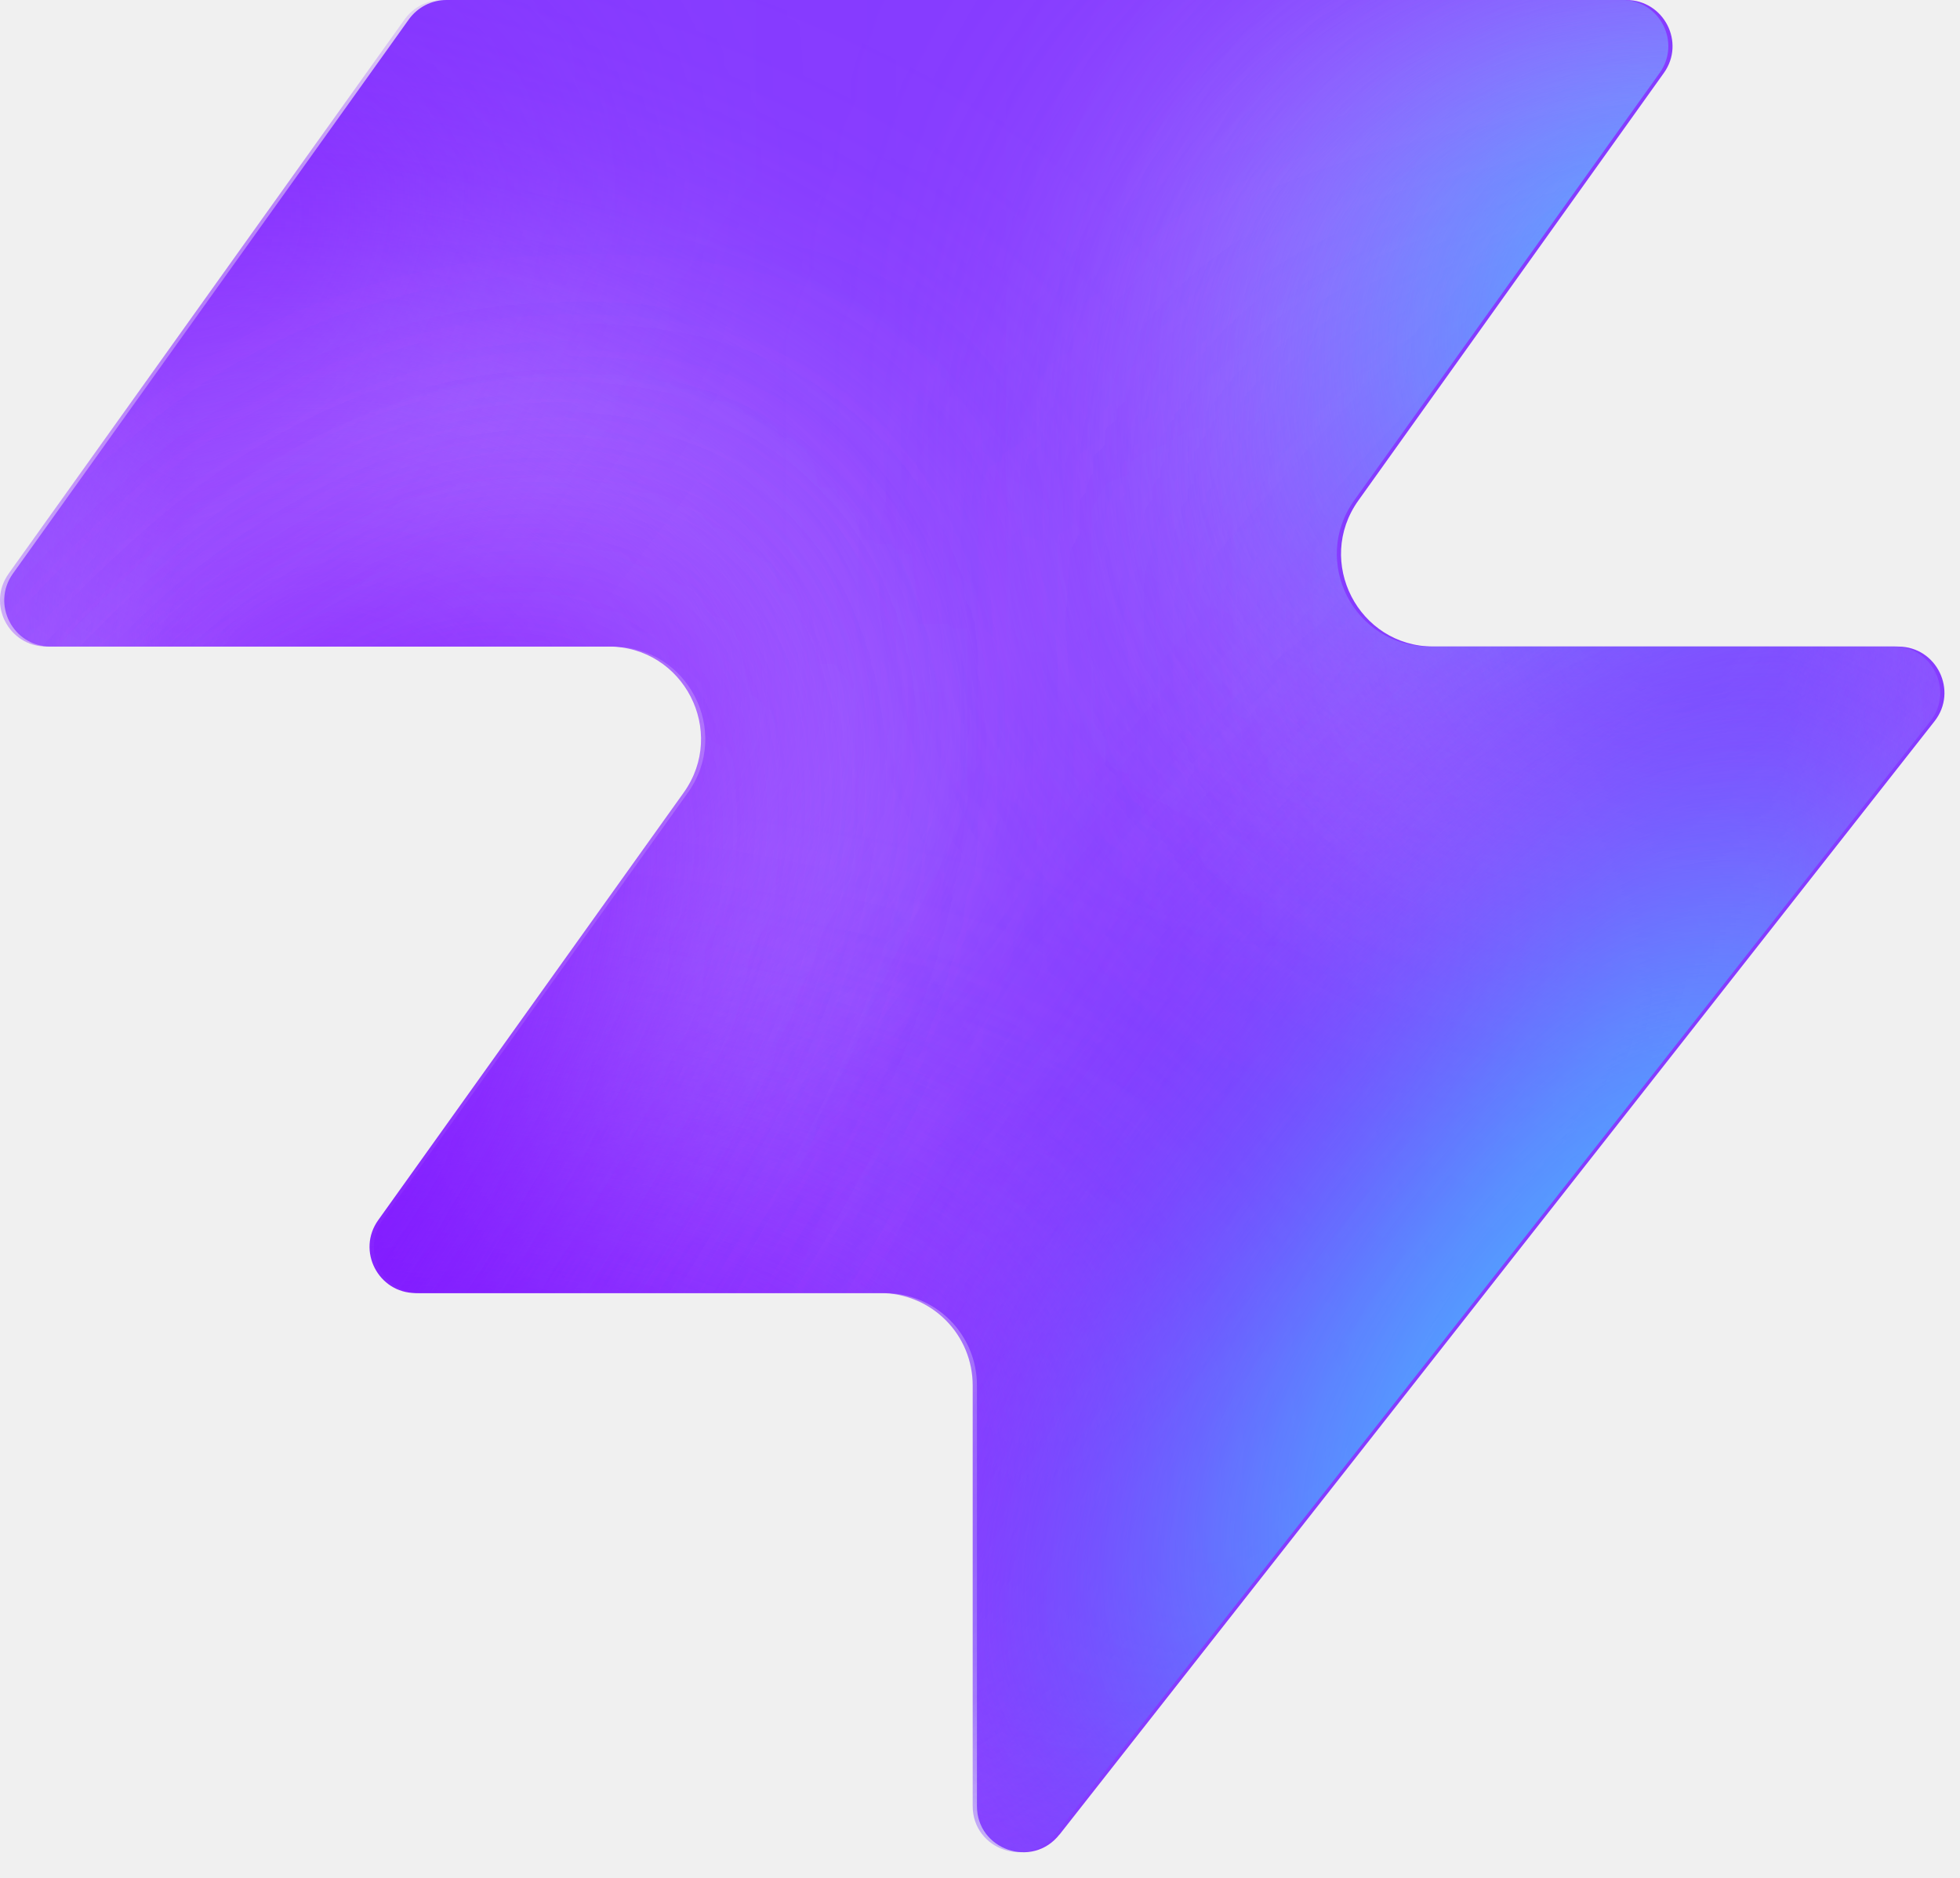
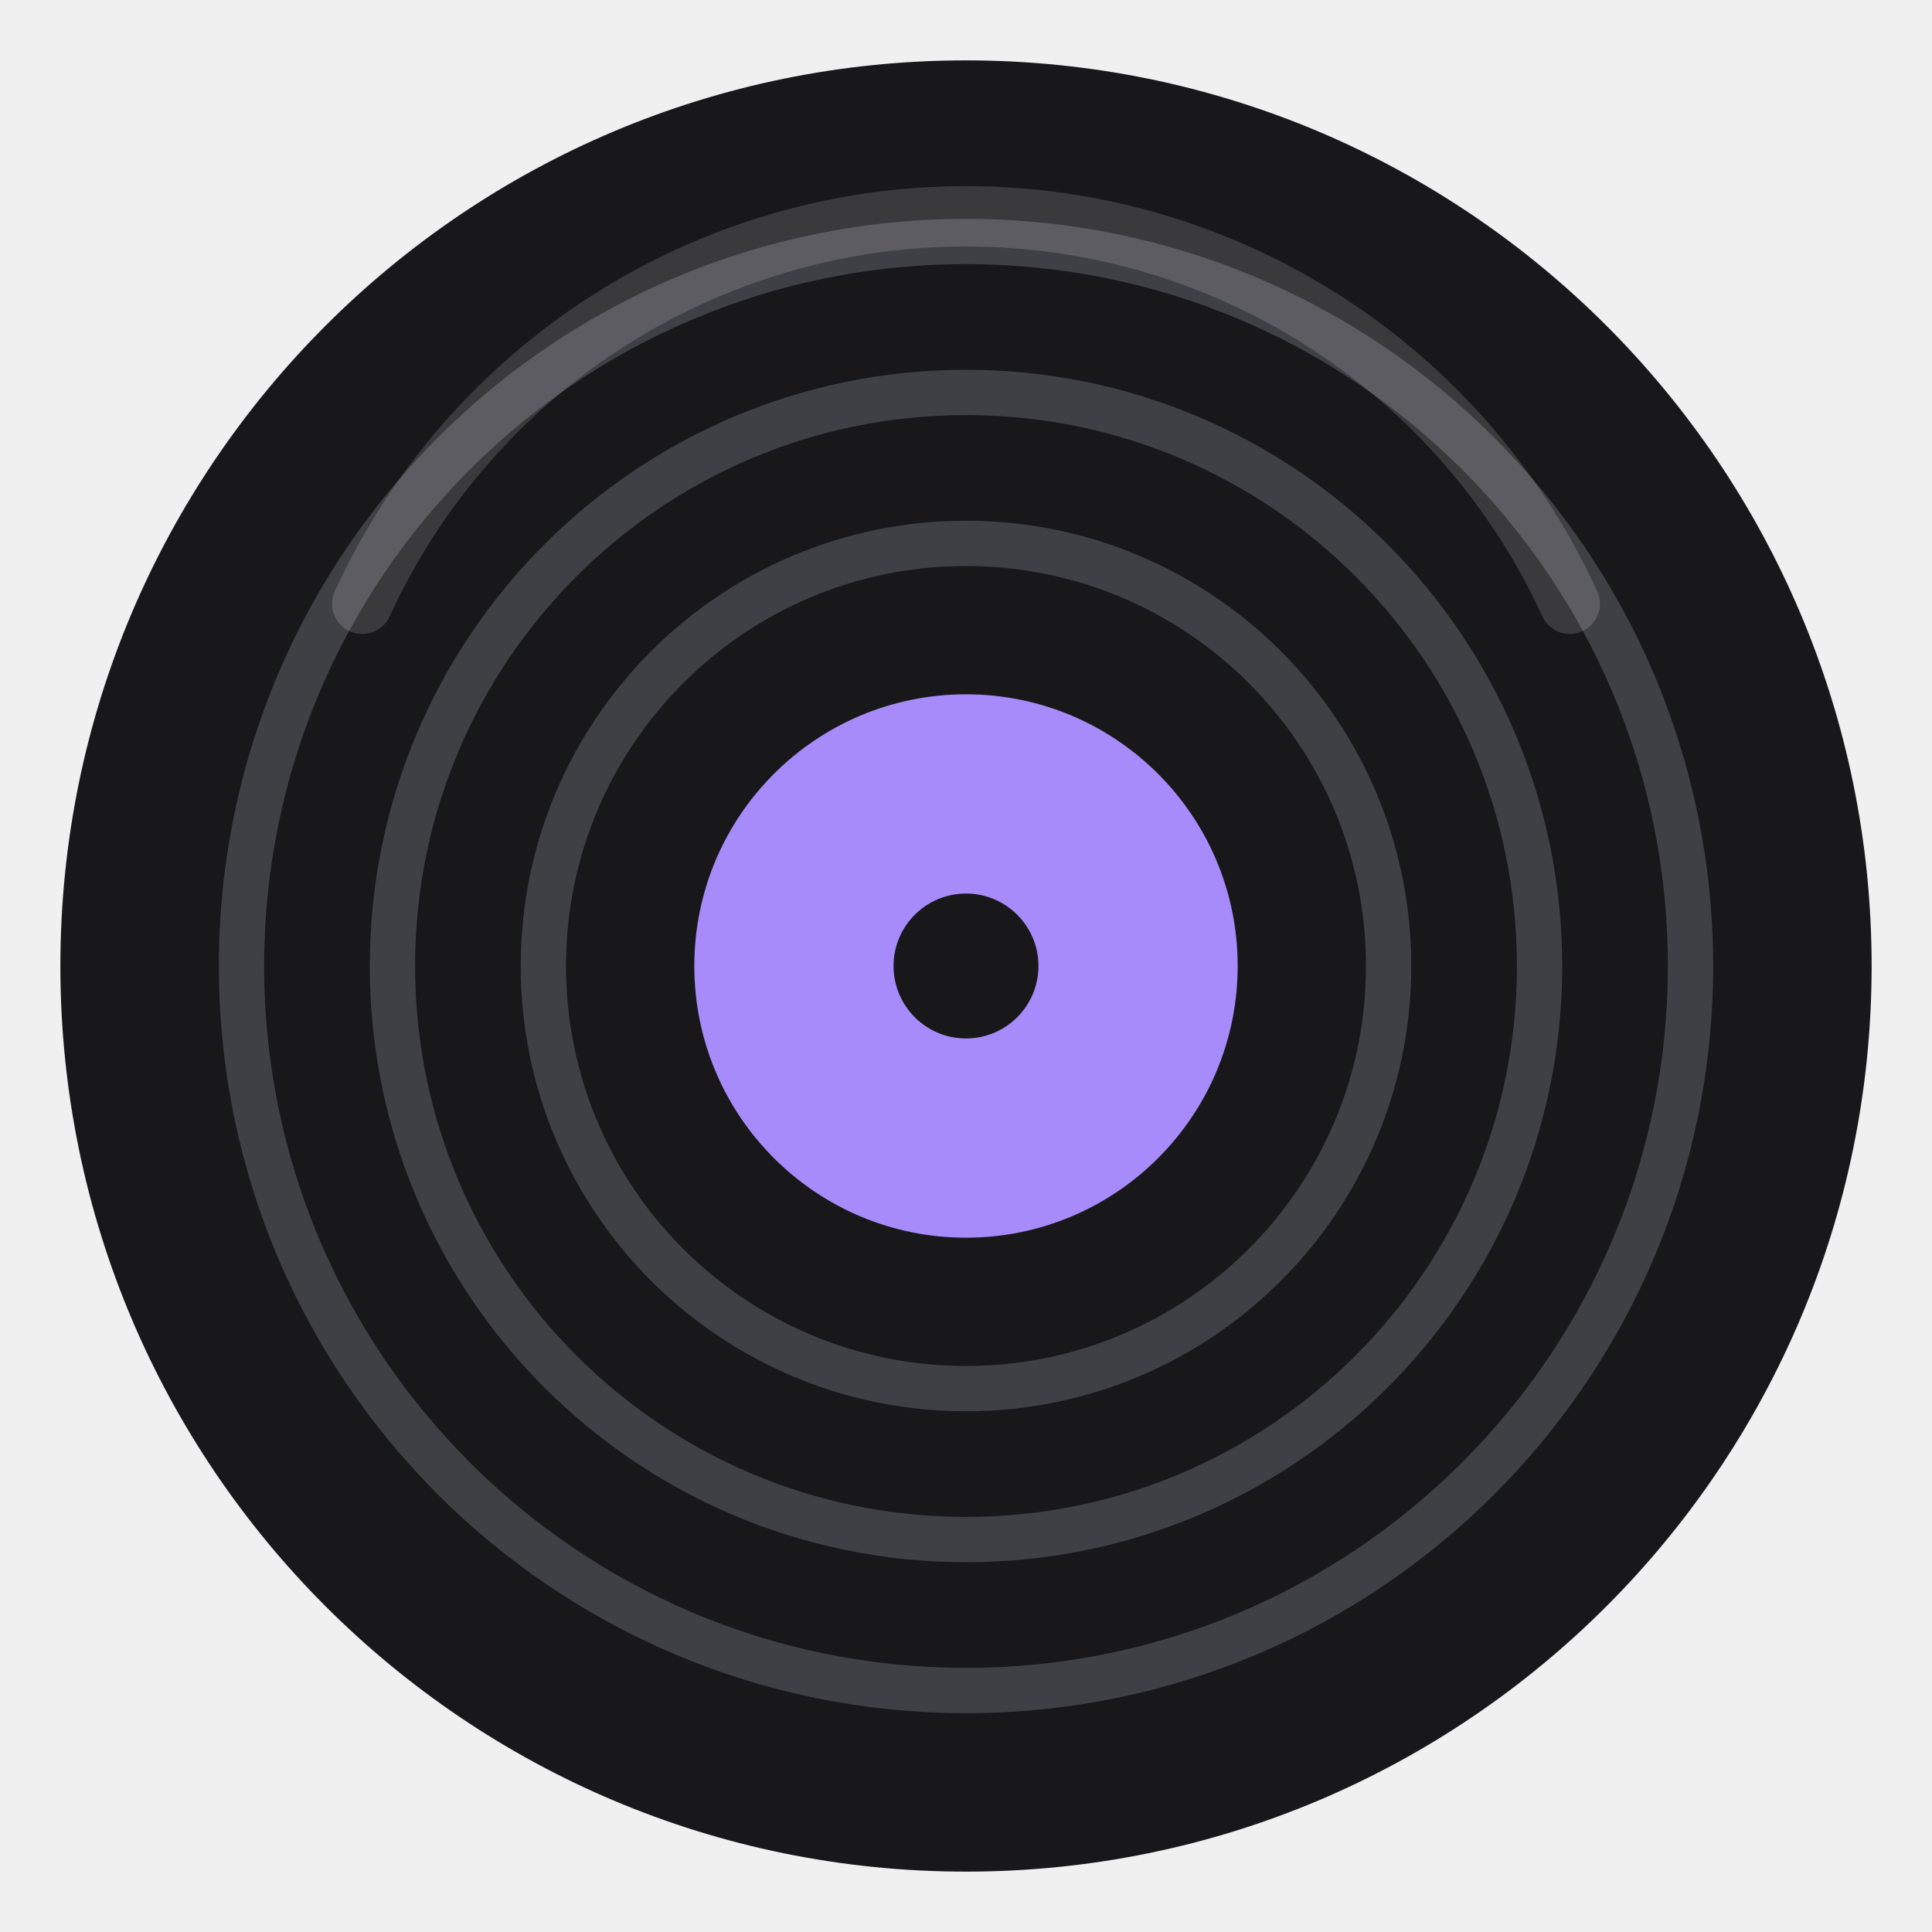
- <svg xmlns="http://www.w3.org/2000/svg" width="48" height="46" fill="none" viewBox="0 0 48 46">
-   <path fill="#863bff" d="M25.946 44.938c-.664.845-2.021.375-2.021-.698V33.937a2.26 2.26 0 0 0-2.262-2.262H10.287c-.92 0-1.456-1.04-.92-1.788l7.48-10.471c1.07-1.497 0-3.578-1.842-3.578H1.237c-.92 0-1.456-1.04-.92-1.788L10.013.474c.214-.297.556-.474.92-.474h28.894c.92 0 1.456 1.04.92 1.788l-7.48 10.471c-1.07 1.498 0 3.579 1.842 3.579h11.377c.943 0 1.473 1.088.89 1.83L25.947 44.94z" style="fill:#863bff;fill:color(display-p3 .525 .23 1);fill-opacity:1" />
-   <mask id="a" width="48" height="46" x="0" y="0" maskUnits="userSpaceOnUse" style="mask-type:alpha">
-     <path fill="#000" d="M25.842 44.938c-.664.844-2.021.375-2.021-.698V33.937a2.26 2.26 0 0 0-2.262-2.262H10.183c-.92 0-1.456-1.04-.92-1.788l7.48-10.471c1.07-1.498 0-3.579-1.842-3.579H1.133c-.92 0-1.456-1.04-.92-1.787L9.91.473c.214-.297.556-.474.92-.474h28.894c.92 0 1.456 1.04.92 1.788l-7.48 10.471c-1.07 1.498 0 3.578 1.842 3.578h11.377c.943 0 1.473 1.088.89 1.832L25.843 44.94z" style="fill:#000;fill-opacity:1" />
-   </mask>
-   <g mask="url(#a)">
-     <g filter="url(#b)">
-       <ellipse cx="5.508" cy="14.704" fill="#ede6ff" rx="5.508" ry="14.704" style="fill:#ede6ff;fill:color(display-p3 .927 .903 1);fill-opacity:1" transform="matrix(.00324 1 1 -.00324 -4.47 31.516)" />
-     </g>
-     <g filter="url(#c)">
-       <ellipse cx="10.399" cy="29.851" fill="#ede6ff" rx="10.399" ry="29.851" style="fill:#ede6ff;fill:color(display-p3 .927 .903 1);fill-opacity:1" transform="matrix(.00324 1 1 -.00324 -39.328 7.883)" />
-     </g>
-     <g filter="url(#d)">
-       <ellipse cx="5.508" cy="30.487" fill="#7e14ff" rx="5.508" ry="30.487" style="fill:#7e14ff;fill:color(display-p3 .492 .077 1);fill-opacity:1" transform="rotate(89.814 -25.913 -14.639)scale(1 -1)" />
-     </g>
-     <g filter="url(#e)">
-       <ellipse cx="5.508" cy="30.599" fill="#7e14ff" rx="5.508" ry="30.599" style="fill:#7e14ff;fill:color(display-p3 .492 .077 1);fill-opacity:1" transform="rotate(89.814 -32.644 -3.334)scale(1 -1)" />
-     </g>
-     <g filter="url(#f)">
-       <ellipse cx="5.508" cy="30.599" fill="#7e14ff" rx="5.508" ry="30.599" style="fill:#7e14ff;fill:color(display-p3 .492 .077 1);fill-opacity:1" transform="matrix(.00324 1 1 -.00324 -34.34 30.47)" />
-     </g>
-     <g filter="url(#g)">
-       <ellipse cx="14.072" cy="22.078" fill="#ede6ff" rx="14.072" ry="22.078" style="fill:#ede6ff;fill:color(display-p3 .927 .903 1);fill-opacity:1" transform="rotate(93.35 24.506 48.493)scale(-1 1)" />
-     </g>
-     <g filter="url(#h)">
-       <ellipse cx="3.47" cy="21.501" fill="#7e14ff" rx="3.47" ry="21.501" style="fill:#7e14ff;fill:color(display-p3 .492 .077 1);fill-opacity:1" transform="rotate(89.009 28.708 47.59)scale(-1 1)" />
-     </g>
-     <g filter="url(#i)">
-       <ellipse cx="3.47" cy="21.501" fill="#7e14ff" rx="3.47" ry="21.501" style="fill:#7e14ff;fill:color(display-p3 .492 .077 1);fill-opacity:1" transform="rotate(89.009 28.708 47.59)scale(-1 1)" />
-     </g>
-     <g filter="url(#j)">
-       <ellipse cx=".387" cy="8.972" fill="#7e14ff" rx="4.407" ry="29.108" style="fill:#7e14ff;fill:color(display-p3 .492 .077 1);fill-opacity:1" transform="rotate(39.51 .387 8.972)" />
-     </g>
-     <g filter="url(#k)">
-       <ellipse cx="47.523" cy="-6.092" fill="#7e14ff" rx="4.407" ry="29.108" style="fill:#7e14ff;fill:color(display-p3 .492 .077 1);fill-opacity:1" transform="rotate(37.892 47.523 -6.092)" />
-     </g>
-     <g filter="url(#l)">
-       <ellipse cx="41.412" cy="6.333" fill="#47bfff" rx="5.971" ry="9.665" style="fill:#47bfff;fill:color(display-p3 .28 .748 1);fill-opacity:1" transform="rotate(37.892 41.412 6.333)" />
-     </g>
-     <g filter="url(#m)">
-       <ellipse cx="-1.879" cy="38.332" fill="#7e14ff" rx="4.407" ry="29.108" style="fill:#7e14ff;fill:color(display-p3 .492 .077 1);fill-opacity:1" transform="rotate(37.892 -1.88 38.332)" />
-     </g>
-     <g filter="url(#n)">
-       <ellipse cx="-1.879" cy="38.332" fill="#7e14ff" rx="4.407" ry="29.108" style="fill:#7e14ff;fill:color(display-p3 .492 .077 1);fill-opacity:1" transform="rotate(37.892 -1.88 38.332)" />
-     </g>
-     <g filter="url(#o)">
-       <ellipse cx="35.651" cy="29.907" fill="#7e14ff" rx="4.407" ry="29.108" style="fill:#7e14ff;fill:color(display-p3 .492 .077 1);fill-opacity:1" transform="rotate(37.892 35.651 29.907)" />
-     </g>
-     <g filter="url(#p)">
-       <ellipse cx="38.418" cy="32.4" fill="#47bfff" rx="5.971" ry="15.297" style="fill:#47bfff;fill:color(display-p3 .28 .748 1);fill-opacity:1" transform="rotate(37.892 38.418 32.4)" />
-     </g>
-   </g>
-   <defs>
-     <filter id="b" width="60.045" height="41.654" x="-19.77" y="16.149" color-interpolation-filters="sRGB" filterUnits="userSpaceOnUse">
-       <feFlood flood-opacity="0" result="BackgroundImageFix" />
-       <feBlend in="SourceGraphic" in2="BackgroundImageFix" result="shape" />
-       <feGaussianBlur result="effect1_foregroundBlur_2002_17158" stdDeviation="7.659" />
-     </filter>
-     <filter id="c" width="90.34" height="51.437" x="-54.613" y="-7.533" color-interpolation-filters="sRGB" filterUnits="userSpaceOnUse">
-       <feFlood flood-opacity="0" result="BackgroundImageFix" />
-       <feBlend in="SourceGraphic" in2="BackgroundImageFix" result="shape" />
-       <feGaussianBlur result="effect1_foregroundBlur_2002_17158" stdDeviation="7.659" />
-     </filter>
-     <filter id="d" width="79.355" height="29.4" x="-49.64" y="2.03" color-interpolation-filters="sRGB" filterUnits="userSpaceOnUse">
-       <feFlood flood-opacity="0" result="BackgroundImageFix" />
-       <feBlend in="SourceGraphic" in2="BackgroundImageFix" result="shape" />
-       <feGaussianBlur result="effect1_foregroundBlur_2002_17158" stdDeviation="4.596" />
-     </filter>
-     <filter id="e" width="79.579" height="29.4" x="-45.045" y="20.029" color-interpolation-filters="sRGB" filterUnits="userSpaceOnUse">
-       <feFlood flood-opacity="0" result="BackgroundImageFix" />
-       <feBlend in="SourceGraphic" in2="BackgroundImageFix" result="shape" />
-       <feGaussianBlur result="effect1_foregroundBlur_2002_17158" stdDeviation="4.596" />
-     </filter>
-     <filter id="f" width="79.579" height="29.4" x="-43.513" y="21.178" color-interpolation-filters="sRGB" filterUnits="userSpaceOnUse">
-       <feFlood flood-opacity="0" result="BackgroundImageFix" />
-       <feBlend in="SourceGraphic" in2="BackgroundImageFix" result="shape" />
-       <feGaussianBlur result="effect1_foregroundBlur_2002_17158" stdDeviation="4.596" />
-     </filter>
-     <filter id="g" width="74.749" height="58.852" x="15.756" y="-17.901" color-interpolation-filters="sRGB" filterUnits="userSpaceOnUse">
-       <feFlood flood-opacity="0" result="BackgroundImageFix" />
-       <feBlend in="SourceGraphic" in2="BackgroundImageFix" result="shape" />
-       <feGaussianBlur result="effect1_foregroundBlur_2002_17158" stdDeviation="7.659" />
-     </filter>
-     <filter id="h" width="61.377" height="25.362" x="23.548" y="2.284" color-interpolation-filters="sRGB" filterUnits="userSpaceOnUse">
-       <feFlood flood-opacity="0" result="BackgroundImageFix" />
-       <feBlend in="SourceGraphic" in2="BackgroundImageFix" result="shape" />
-       <feGaussianBlur result="effect1_foregroundBlur_2002_17158" stdDeviation="4.596" />
-     </filter>
-     <filter id="i" width="61.377" height="25.362" x="23.548" y="2.284" color-interpolation-filters="sRGB" filterUnits="userSpaceOnUse">
-       <feFlood flood-opacity="0" result="BackgroundImageFix" />
-       <feBlend in="SourceGraphic" in2="BackgroundImageFix" result="shape" />
-       <feGaussianBlur result="effect1_foregroundBlur_2002_17158" stdDeviation="4.596" />
-     </filter>
-     <filter id="j" width="56.045" height="63.649" x="-27.636" y="-22.853" color-interpolation-filters="sRGB" filterUnits="userSpaceOnUse">
-       <feFlood flood-opacity="0" result="BackgroundImageFix" />
-       <feBlend in="SourceGraphic" in2="BackgroundImageFix" result="shape" />
-       <feGaussianBlur result="effect1_foregroundBlur_2002_17158" stdDeviation="4.596" />
-     </filter>
-     <filter id="k" width="54.814" height="64.646" x="20.116" y="-38.415" color-interpolation-filters="sRGB" filterUnits="userSpaceOnUse">
-       <feFlood flood-opacity="0" result="BackgroundImageFix" />
-       <feBlend in="SourceGraphic" in2="BackgroundImageFix" result="shape" />
-       <feGaussianBlur result="effect1_foregroundBlur_2002_17158" stdDeviation="4.596" />
-     </filter>
-     <filter id="l" width="33.541" height="35.313" x="24.641" y="-11.323" color-interpolation-filters="sRGB" filterUnits="userSpaceOnUse">
-       <feFlood flood-opacity="0" result="BackgroundImageFix" />
-       <feBlend in="SourceGraphic" in2="BackgroundImageFix" result="shape" />
-       <feGaussianBlur result="effect1_foregroundBlur_2002_17158" stdDeviation="4.596" />
-     </filter>
-     <filter id="m" width="54.814" height="64.646" x="-29.286" y="6.009" color-interpolation-filters="sRGB" filterUnits="userSpaceOnUse">
-       <feFlood flood-opacity="0" result="BackgroundImageFix" />
-       <feBlend in="SourceGraphic" in2="BackgroundImageFix" result="shape" />
-       <feGaussianBlur result="effect1_foregroundBlur_2002_17158" stdDeviation="4.596" />
-     </filter>
-     <filter id="n" width="54.814" height="64.646" x="-29.286" y="6.009" color-interpolation-filters="sRGB" filterUnits="userSpaceOnUse">
-       <feFlood flood-opacity="0" result="BackgroundImageFix" />
-       <feBlend in="SourceGraphic" in2="BackgroundImageFix" result="shape" />
-       <feGaussianBlur result="effect1_foregroundBlur_2002_17158" stdDeviation="4.596" />
-     </filter>
-     <filter id="o" width="54.814" height="64.646" x="8.244" y="-2.416" color-interpolation-filters="sRGB" filterUnits="userSpaceOnUse">
-       <feFlood flood-opacity="0" result="BackgroundImageFix" />
-       <feBlend in="SourceGraphic" in2="BackgroundImageFix" result="shape" />
-       <feGaussianBlur result="effect1_foregroundBlur_2002_17158" stdDeviation="4.596" />
-     </filter>
-     <filter id="p" width="39.409" height="43.623" x="18.713" y="10.588" color-interpolation-filters="sRGB" filterUnits="userSpaceOnUse">
-       <feFlood flood-opacity="0" result="BackgroundImageFix" />
-       <feBlend in="SourceGraphic" in2="BackgroundImageFix" result="shape" />
-       <feGaussianBlur result="effect1_foregroundBlur_2002_17158" stdDeviation="4.596" />
-     </filter>
-   </defs>
+ <svg xmlns="http://www.w3.org/2000/svg" viewBox="0 0 32 32" fill="none">
+   <circle cx="16" cy="16" r="15" fill="#18181b" />
+   <circle cx="16" cy="16" r="12" fill="none" stroke="#3f3f46" stroke-width="0.75" />
+   <circle cx="16" cy="16" r="9.5" fill="none" stroke="#3f3f46" stroke-width="0.75" />
+   <circle cx="16" cy="16" r="7" fill="none" stroke="#3f3f46" stroke-width="0.75" />
+   <circle cx="16" cy="16" r="4.5" fill="#a78bfa" />
+   <circle cx="16" cy="16" r="1.2" fill="#18181b" />
+   <path d="M 6 10 A 11 11 0 0 1 26 10" stroke="white" stroke-width="1" stroke-linecap="round" opacity="0.15" />
</svg>
